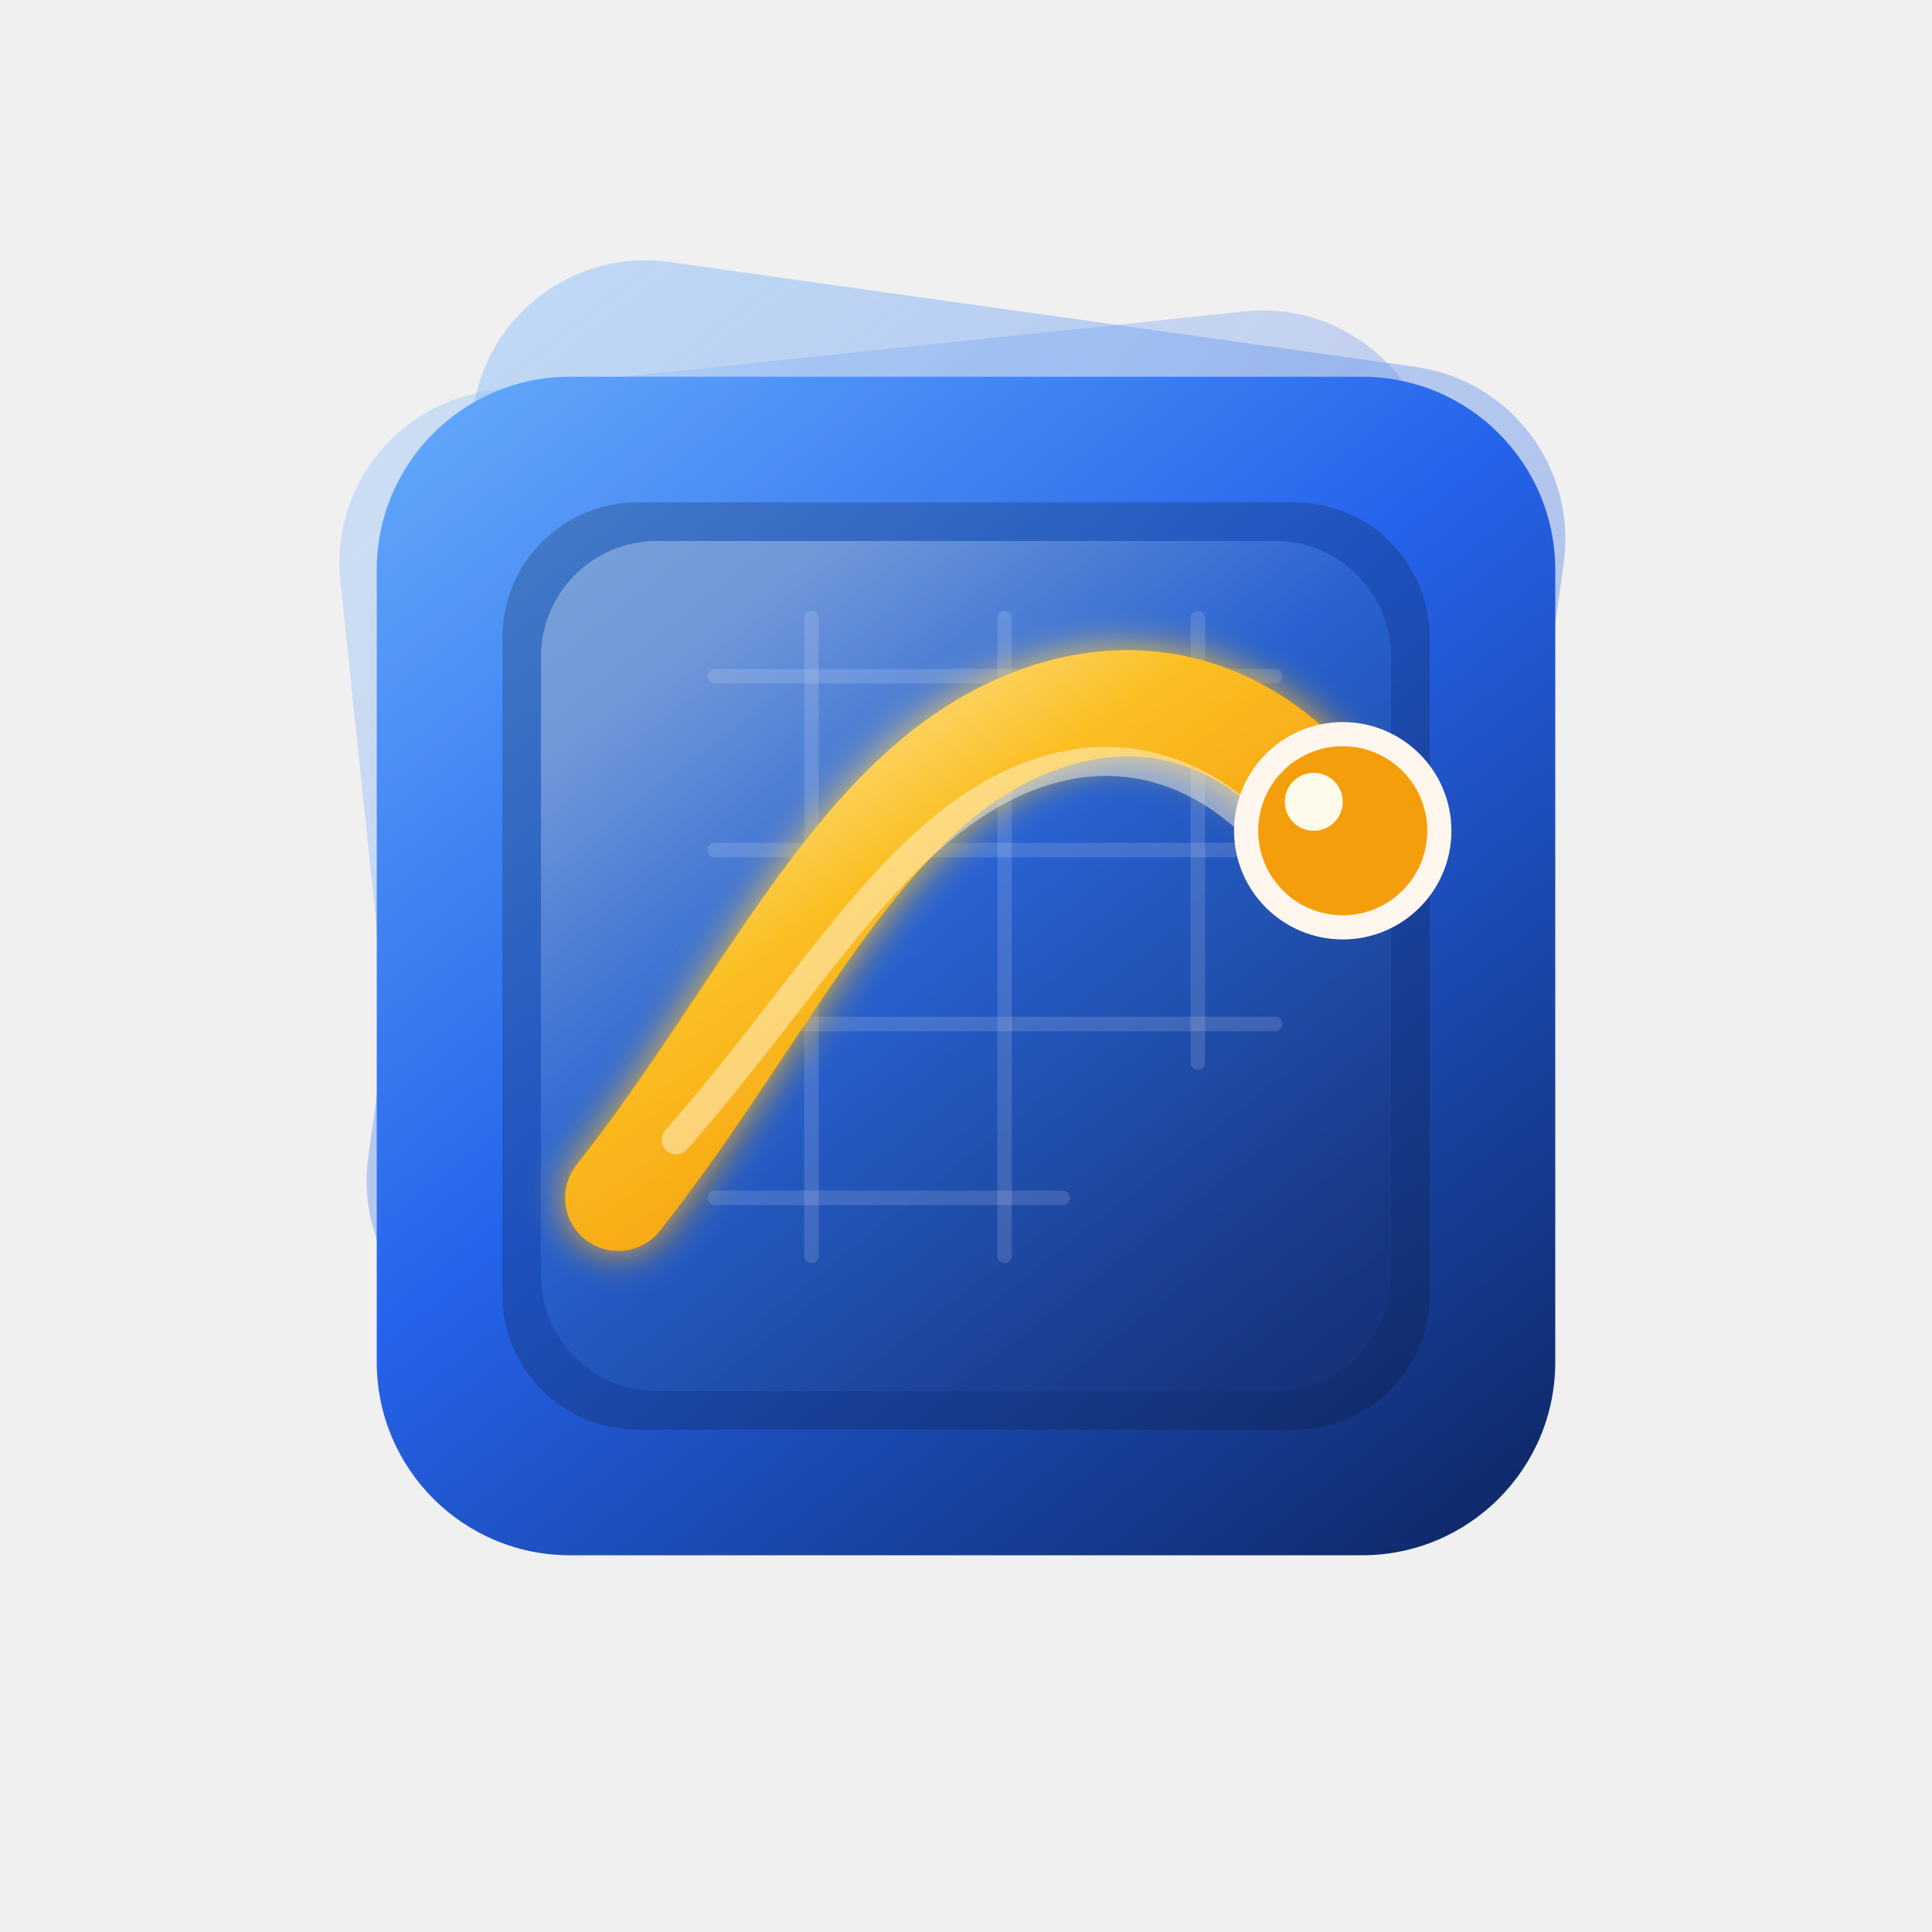
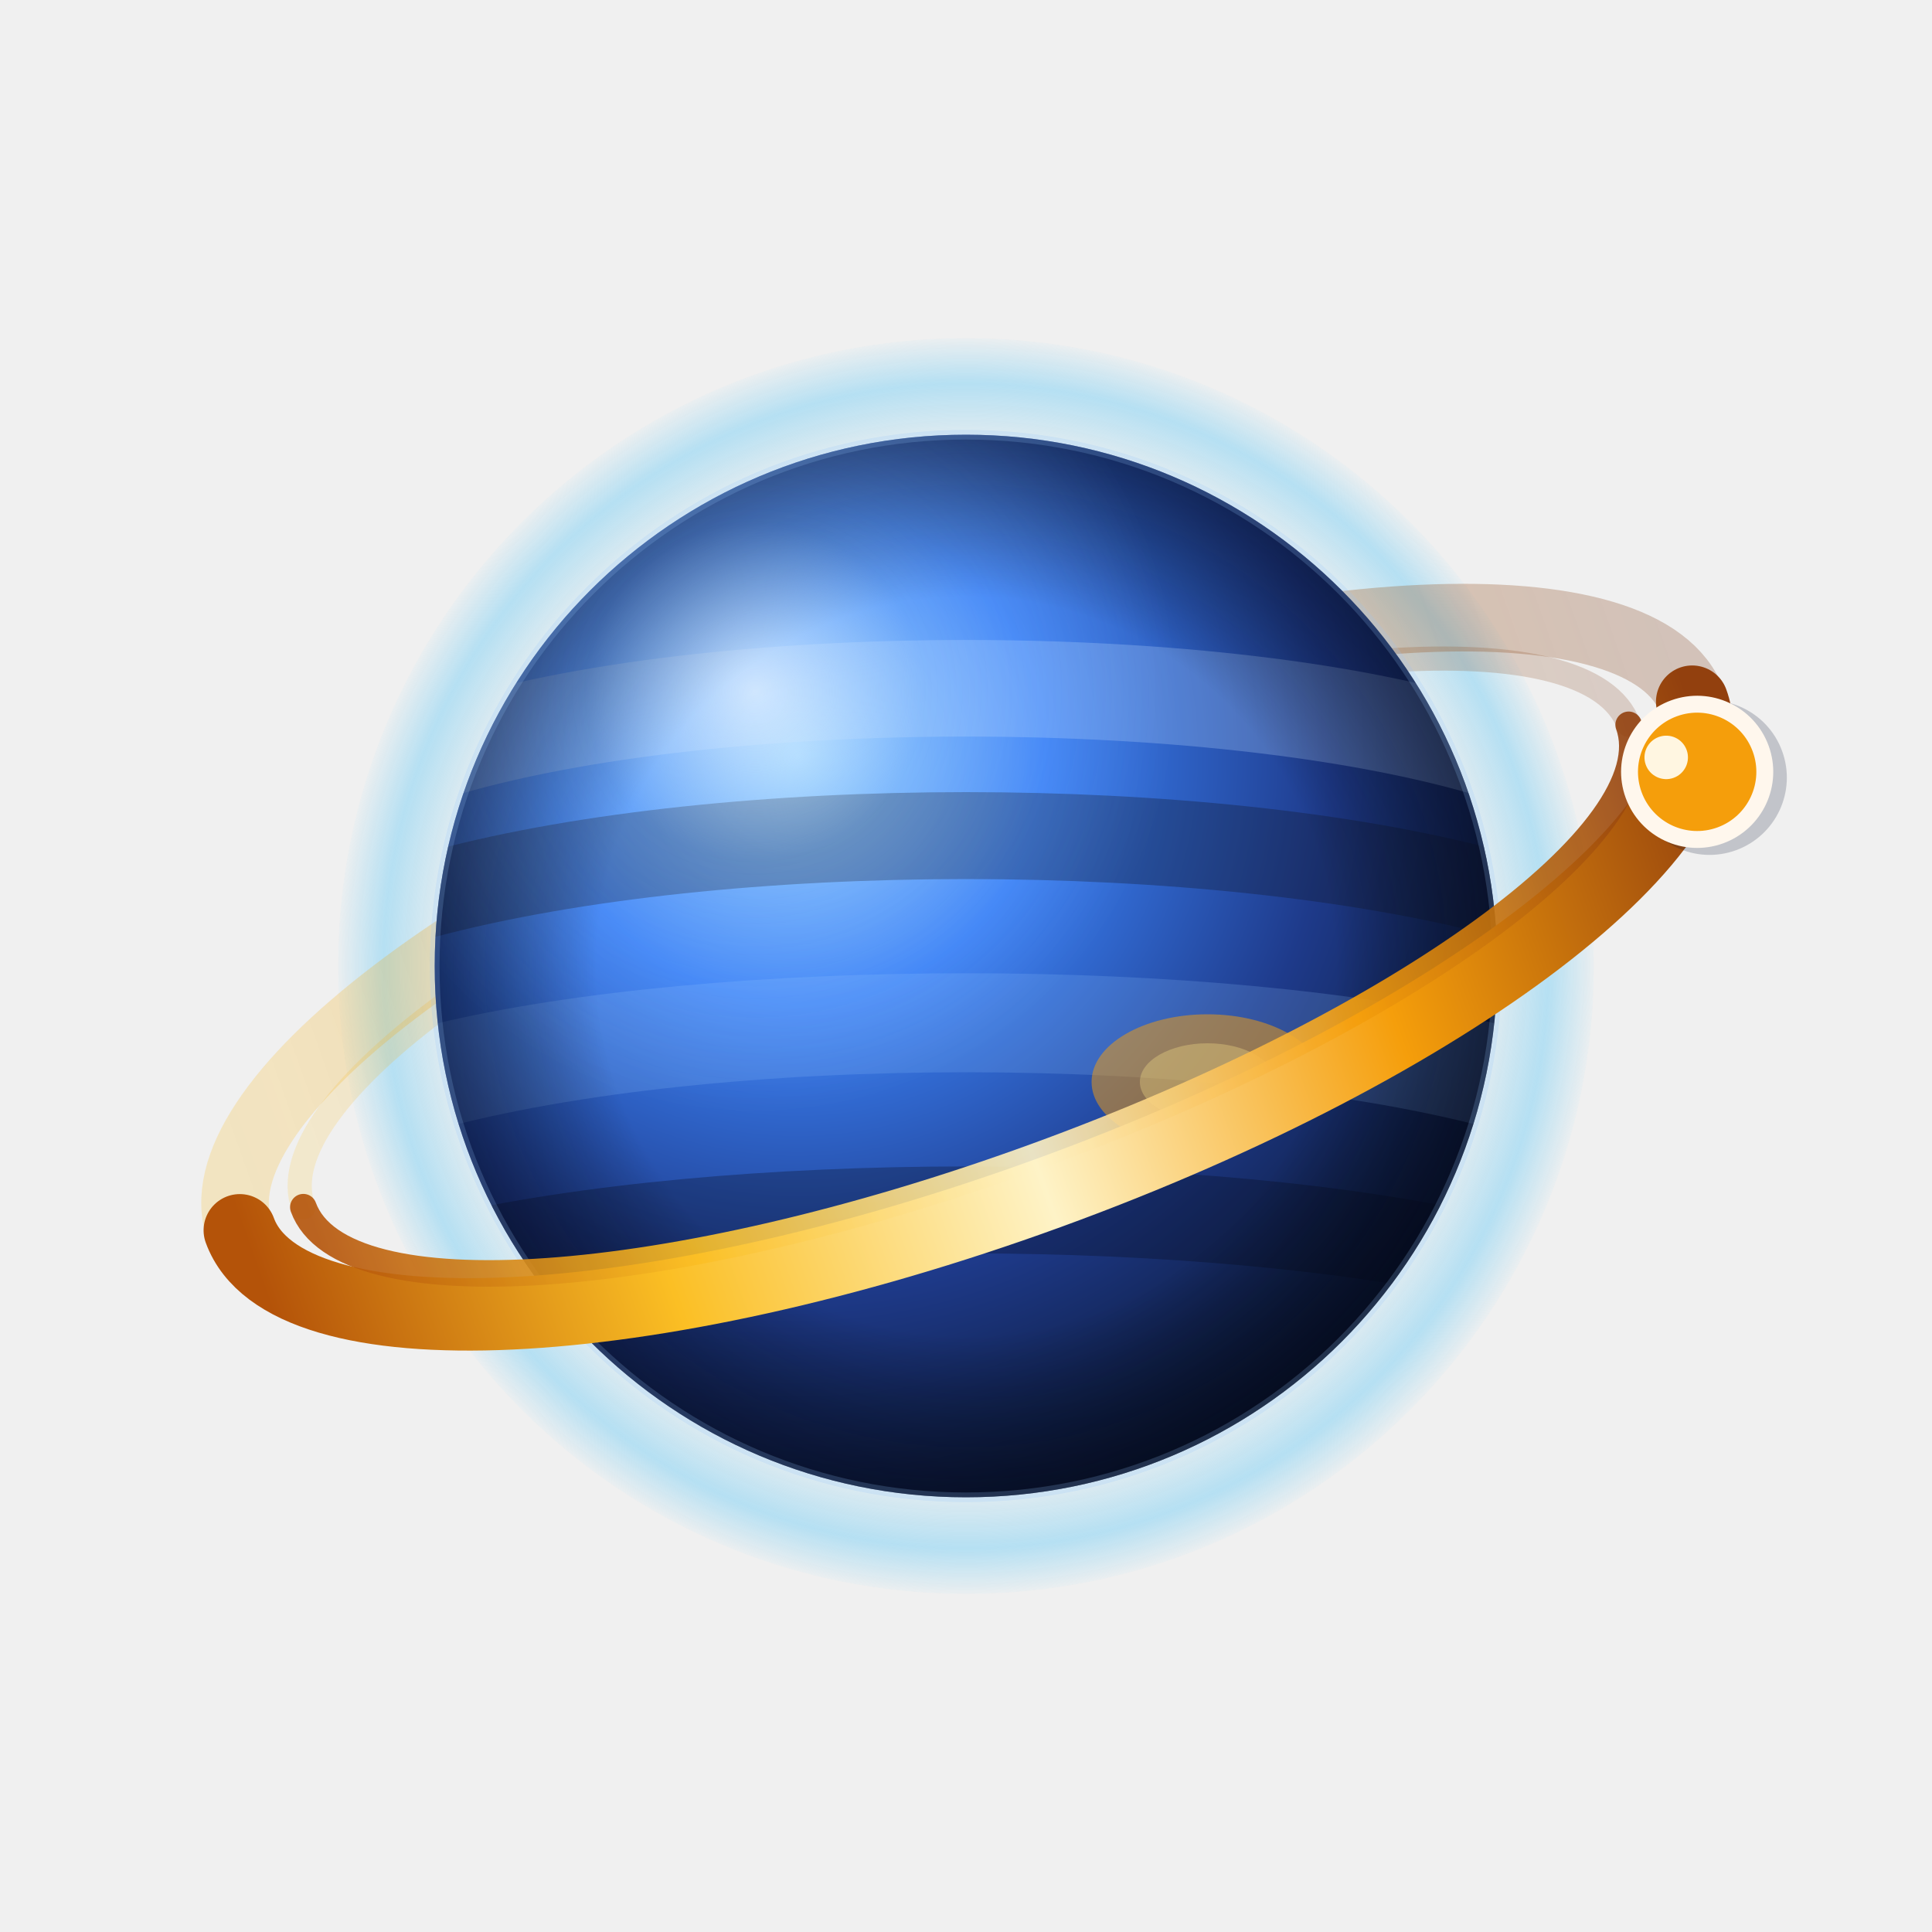
<svg xmlns="http://www.w3.org/2000/svg" viewBox="0 0 400 400" role="img" aria-label="JoveCanvas logo" fill="none">
  <defs>
-     <linearGradient id="jc-frame" x1="0.1" y1="0" x2="0.9" y2="1">
-       <stop offset="0" stop-color="#60a5fa" />
-       <stop offset="0.45" stop-color="#2563eb" />
-       <stop offset="1" stop-color="#0f2a6b" />
+     <radialGradient id="jc-planet" cx="0.34" cy="0.3" r="0.78">
+       <stop offset="0" stop-color="#9ad4ff" />
+       <stop offset="0.3" stop-color="#3b82f6" />
+       <stop offset="0.65" stop-color="#1e3a8a" />
+       <stop offset="1" stop-color="#071022" />
+     </radialGradient>
+     <radialGradient id="jc-limb" cx="0.5" cy="0.5" r="0.5">
+       <stop offset="0.7" stop-color="#000" stop-opacity="0" />
+       <stop offset="1" stop-color="#020617" stop-opacity="0.5" />
+     </radialGradient>
+     <radialGradient id="jc-spec" cx="0.3" cy="0.24" r="0.4">
+       <stop offset="0" stop-color="#fff" stop-opacity="0.58" />
+       <stop offset="0.4" stop-color="#bfdbfe" stop-opacity="0.16" />
+       <stop offset="1" stop-color="#fff" stop-opacity="0" />
+     </radialGradient>
+     <radialGradient id="jc-atm" cx="0.5" cy="0.5" r="0.5">
+       <stop offset="0.8" stop-color="#38bdf8" stop-opacity="0" />
+       <stop offset="0.92" stop-color="#38bdf8" stop-opacity="0.32" />
+       <stop offset="1" stop-color="#38bdf8" stop-opacity="0" />
+     </radialGradient>
+     <linearGradient id="jc-gold" x1="0" y1="0" x2="1" y2="0">
+       <stop offset="0" stop-color="#b45309" />
+       <stop offset="0.25" stop-color="#fbbf24" />
+       <stop offset="0.5" stop-color="#fef3c7" />
+       <stop offset="0.75" stop-color="#f59e0b" />
+       <stop offset="1" stop-color="#92400e" />
    </linearGradient>
-     <linearGradient id="jc-frame-soft" x1="0" y1="0" x2="1" y2="1">
-       <stop offset="0" stop-color="#93c5fd" stop-opacity="0.55" />
-       <stop offset="1" stop-color="#1d4ed8" stop-opacity="0.35" />
+     <linearGradient id="jc-gold-dim" x1="1" y1="0" x2="0" y2="0">
+       <stop offset="0" stop-color="#78350f" stop-opacity="0.55" />
+       <stop offset="0.5" stop-color="#d97706" stop-opacity="0.75" />
+       <stop offset="1" stop-color="#fbbf24" stop-opacity="0.5" />
    </linearGradient>
-     <linearGradient id="jc-ink" x1="0" y1="0" x2="1" y2="1">
-       <stop offset="0" stop-color="#fef3c7" />
-       <stop offset="0.35" stop-color="#fbbf24" />
-       <stop offset="0.7" stop-color="#f59e0b" />
-       <stop offset="1" stop-color="#b45309" />
-     </linearGradient>
-     <linearGradient id="jc-core" x1="0.2" y1="0.1" x2="0.85" y2="0.95">
-       <stop offset="0" stop-color="#dbeafe" />
-       <stop offset="0.4" stop-color="#3b82f6" />
-       <stop offset="1" stop-color="#1e3a8a" />
-     </linearGradient>
-     <filter id="jc-glow" x="-30%" y="-30%" width="160%" height="160%">
-       <feGaussianBlur stdDeviation="4" result="b" />
-       <feMerge>
-         <feMergeNode in="b" />
-         <feMergeNode in="SourceGraphic" />
-       </feMerge>
-     </filter>
+     <clipPath id="jc-clip">
+       <circle cx="200" cy="200" r="110" />
+     </clipPath>
  </defs>
-   <g opacity="0.9">
-     <rect x="86" y="64" width="228" height="228" rx="36" transform="rotate(8 200 178)" fill="url(#jc-frame-soft)" />
-     <rect x="78" y="72" width="228" height="228" rx="36" transform="rotate(-6 192 186)" fill="url(#jc-frame-soft)" opacity="0.75" />
+   <circle cx="200" cy="200" r="130" fill="url(#jc-atm)" />
+   <g transform="rotate(-20 200 200)">
+     <path d="M 40 200 A 160 50 0 0 1 360 200" stroke="url(#jc-gold-dim)" stroke-width="14" stroke-linecap="round" opacity="0.45" />
+     <path d="M 54 200 A 146 42 0 0 1 346 200" stroke="url(#jc-gold-dim)" stroke-width="5" stroke-linecap="round" opacity="0.35" />
  </g>
-   <rect x="78" y="78" width="244" height="244" rx="40" fill="url(#jc-frame)" />
-   <rect x="104" y="104" width="192" height="192" rx="28" fill="#071022" opacity="0.22" />
-   <rect x="112" y="112" width="176" height="176" rx="24" fill="url(#jc-core)" opacity="0.35" />
-   <g stroke="#ffffff" stroke-opacity="0.14" stroke-width="3" stroke-linecap="round">
-     <path d="M148 140 H264" />
-     <path d="M148 176 H264" />
-     <path d="M148 212 H264" />
-     <path d="M148 248 H220" />
-     <path d="M168 128 V260" />
-     <path d="M208 128 V260" />
-     <path d="M248 128 V220" />
+   <circle cx="200" cy="200" r="110" fill="url(#jc-planet)" />
+   <g clip-path="url(#jc-clip)">
+     <path d="M90 146 C145 128 255 128 310 146 L310 166 C255 148 145 148 90 166 Z" fill="#bfdbfe" opacity="0.26" />
+     <path d="M90 176 C150 160 250 160 310 176 L310 194 C250 178 150 178 90 194 Z" fill="#0f172a" opacity="0.32" />
+     <path d="M90 212 C148 198 252 198 310 212 L310 234 C252 218 148 218 90 234 Z" fill="#93c5fd" opacity="0.18" />
+     <path d="M90 252 C150 238 250 238 310 252 L310 270 C250 256 150 256 90 270 Z" fill="#020617" opacity="0.28" />
+     <ellipse cx="250" cy="224" rx="24" ry="14" fill="#f59e0b" opacity="0.5" />
+     <ellipse cx="250" cy="224" rx="14" ry="8" fill="#fde68a" opacity="0.32" />
  </g>
-   <path d="M128 248 C158 210 176 168 208 152 C236 138 262 148 278 172" stroke="url(#jc-ink)" stroke-width="22" stroke-linecap="round" stroke-linejoin="round" filter="url(#jc-glow)" />
-   <path d="M140 236 C168 204 184 174 210 162 C232 152 252 160 266 178" stroke="#fffbeb" stroke-opacity="0.45" stroke-width="6" stroke-linecap="round" />
-   <circle cx="278" cy="172" r="20" fill="#f59e0b" />
-   <circle cx="278" cy="172" r="20" stroke="#fff7ed" stroke-width="5" />
-   <circle cx="272" cy="166" r="6" fill="#fffbeb" />
+   <circle cx="200" cy="200" r="110" fill="url(#jc-limb)" />
+   <circle cx="200" cy="200" r="110" fill="url(#jc-spec)" />
+   <circle cx="200" cy="200" r="110" stroke="#93c5fd" stroke-opacity="0.2" stroke-width="2" />
+   <g transform="rotate(-20 200 200)">
+     <path d="M 360 200 A 160 50 0 0 1 40 200" stroke="url(#jc-gold)" stroke-width="15" stroke-linecap="round" />
+     <path d="M 346 200 A 146 42 0 0 1 54 200" stroke="url(#jc-gold)" stroke-width="5.5" stroke-linecap="round" opacity="0.9" />
+   </g>
+   <g transform="rotate(-20 200 200)">
+     <circle cx="358" cy="216" r="16" fill="#0b1530" opacity="0.2" />
+     <circle cx="356" cy="214" r="14" fill="#f59e0b" />
+     <circle cx="356" cy="214" r="14" stroke="#fff7ed" stroke-width="3.5" />
+     <circle cx="351" cy="209" r="4.5" fill="#fffbeb" opacity="0.95" />
+   </g>
</svg>
